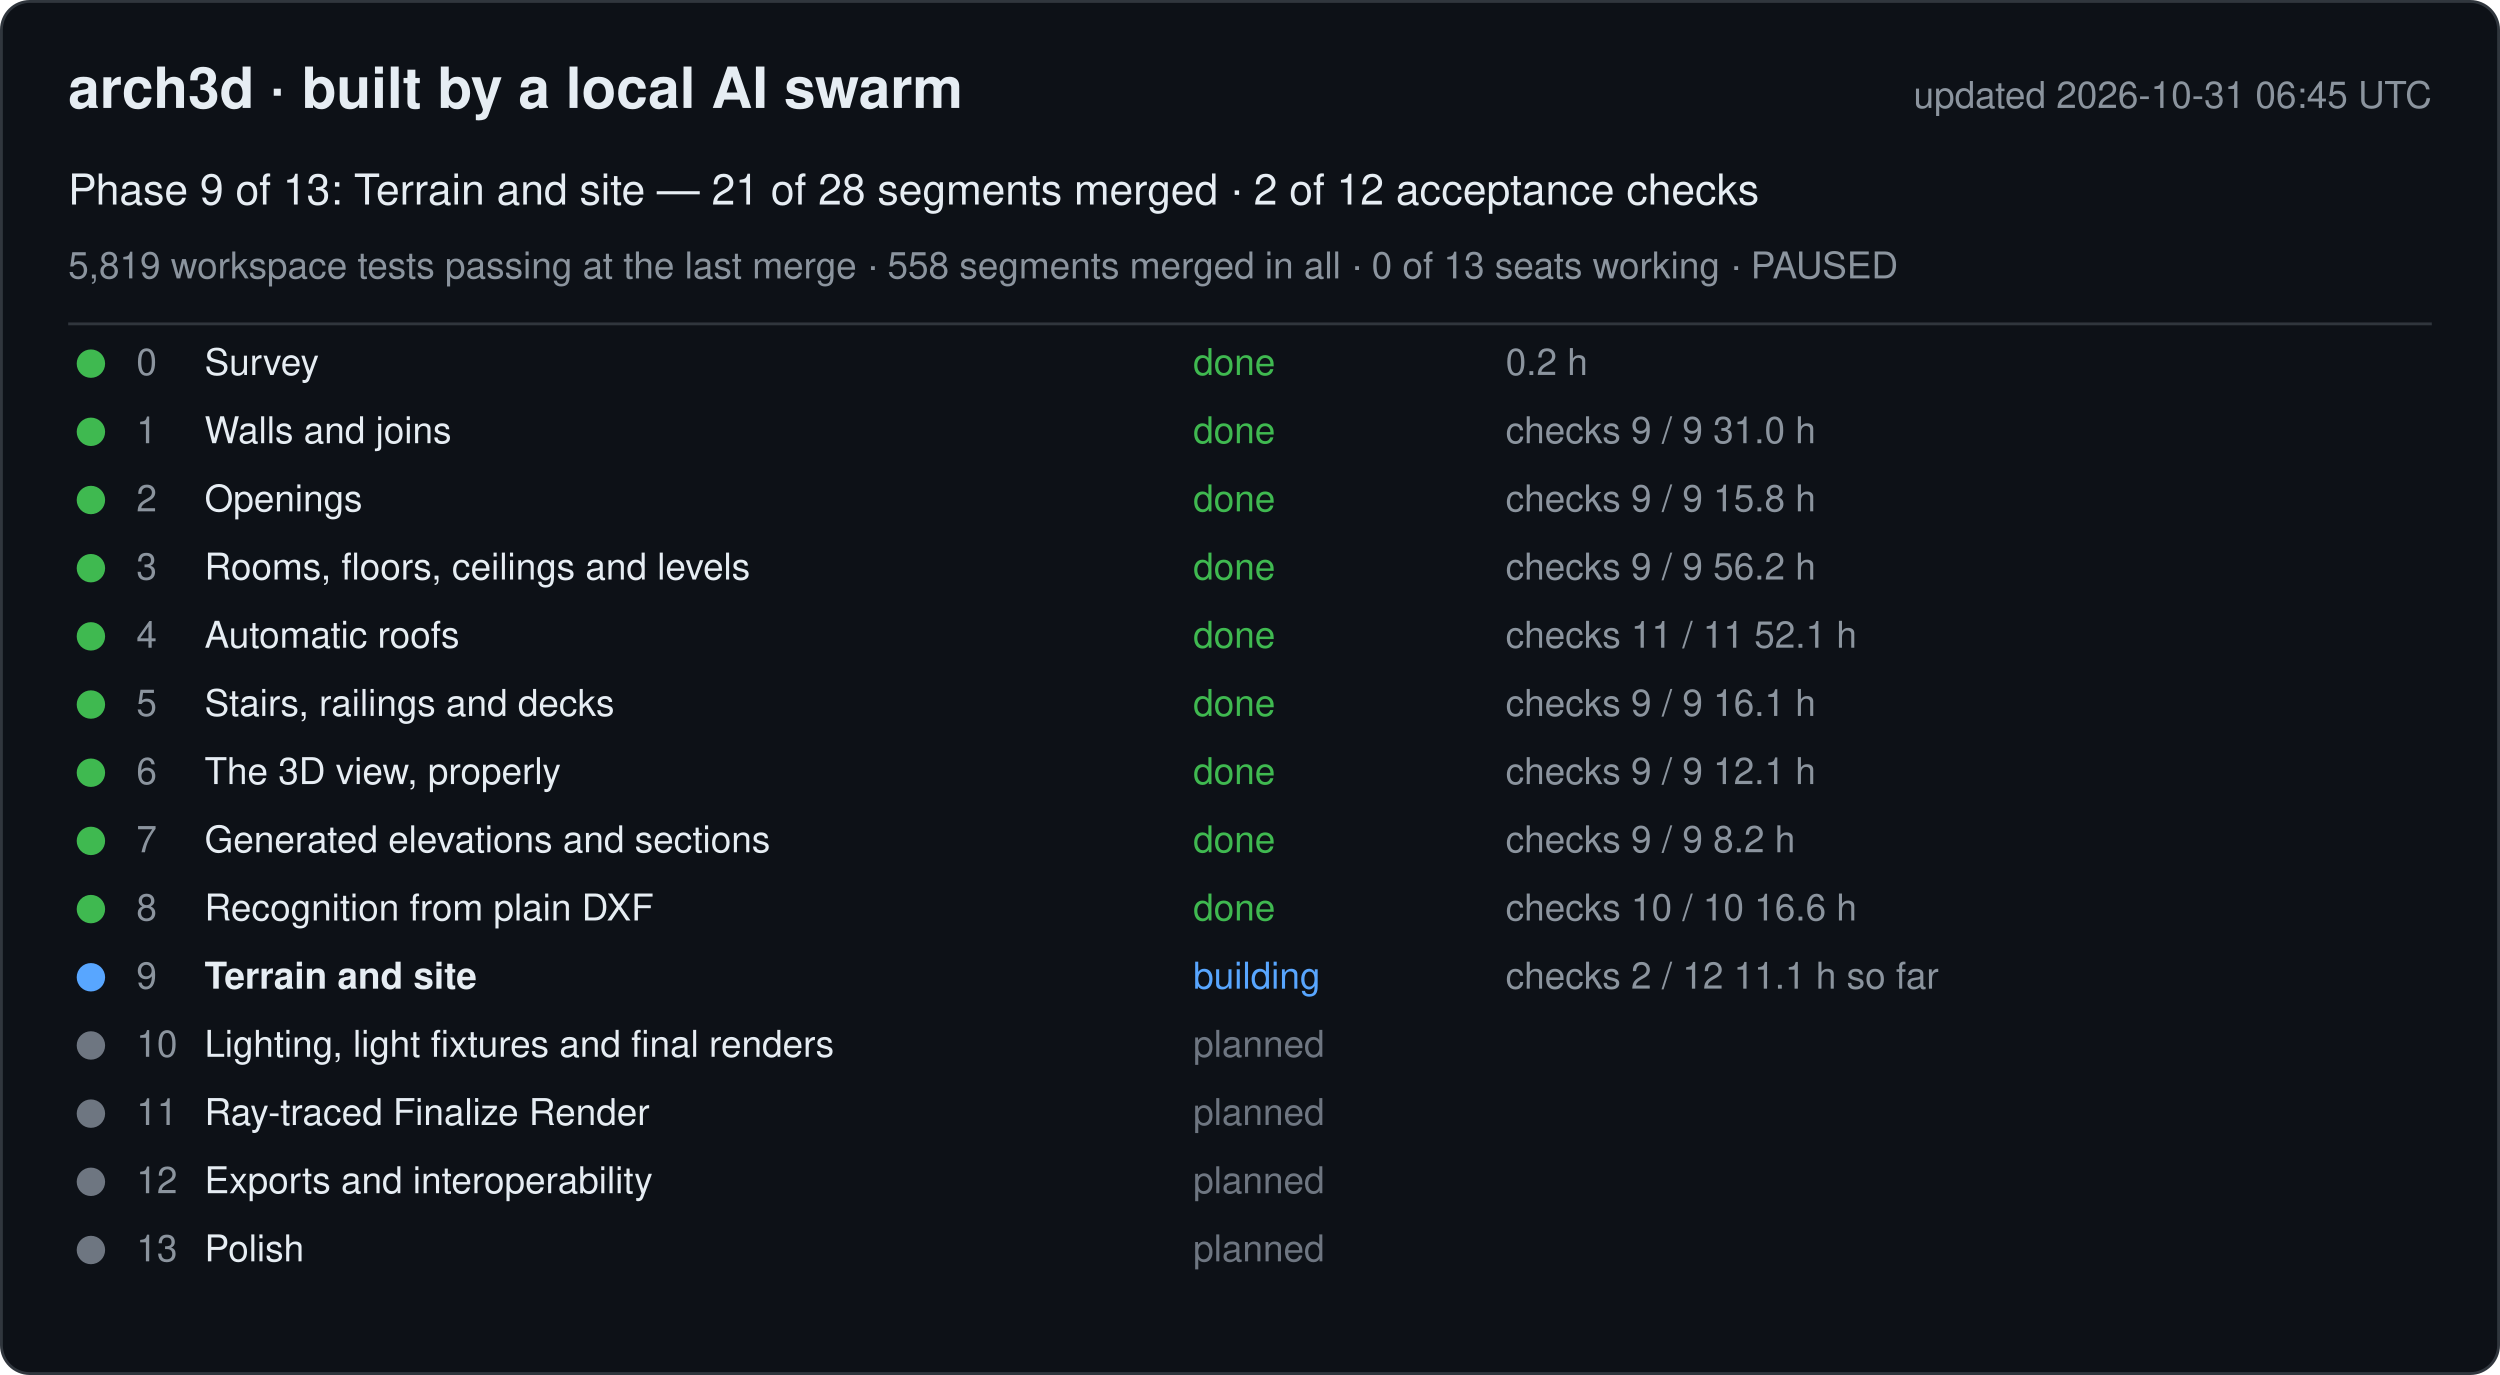
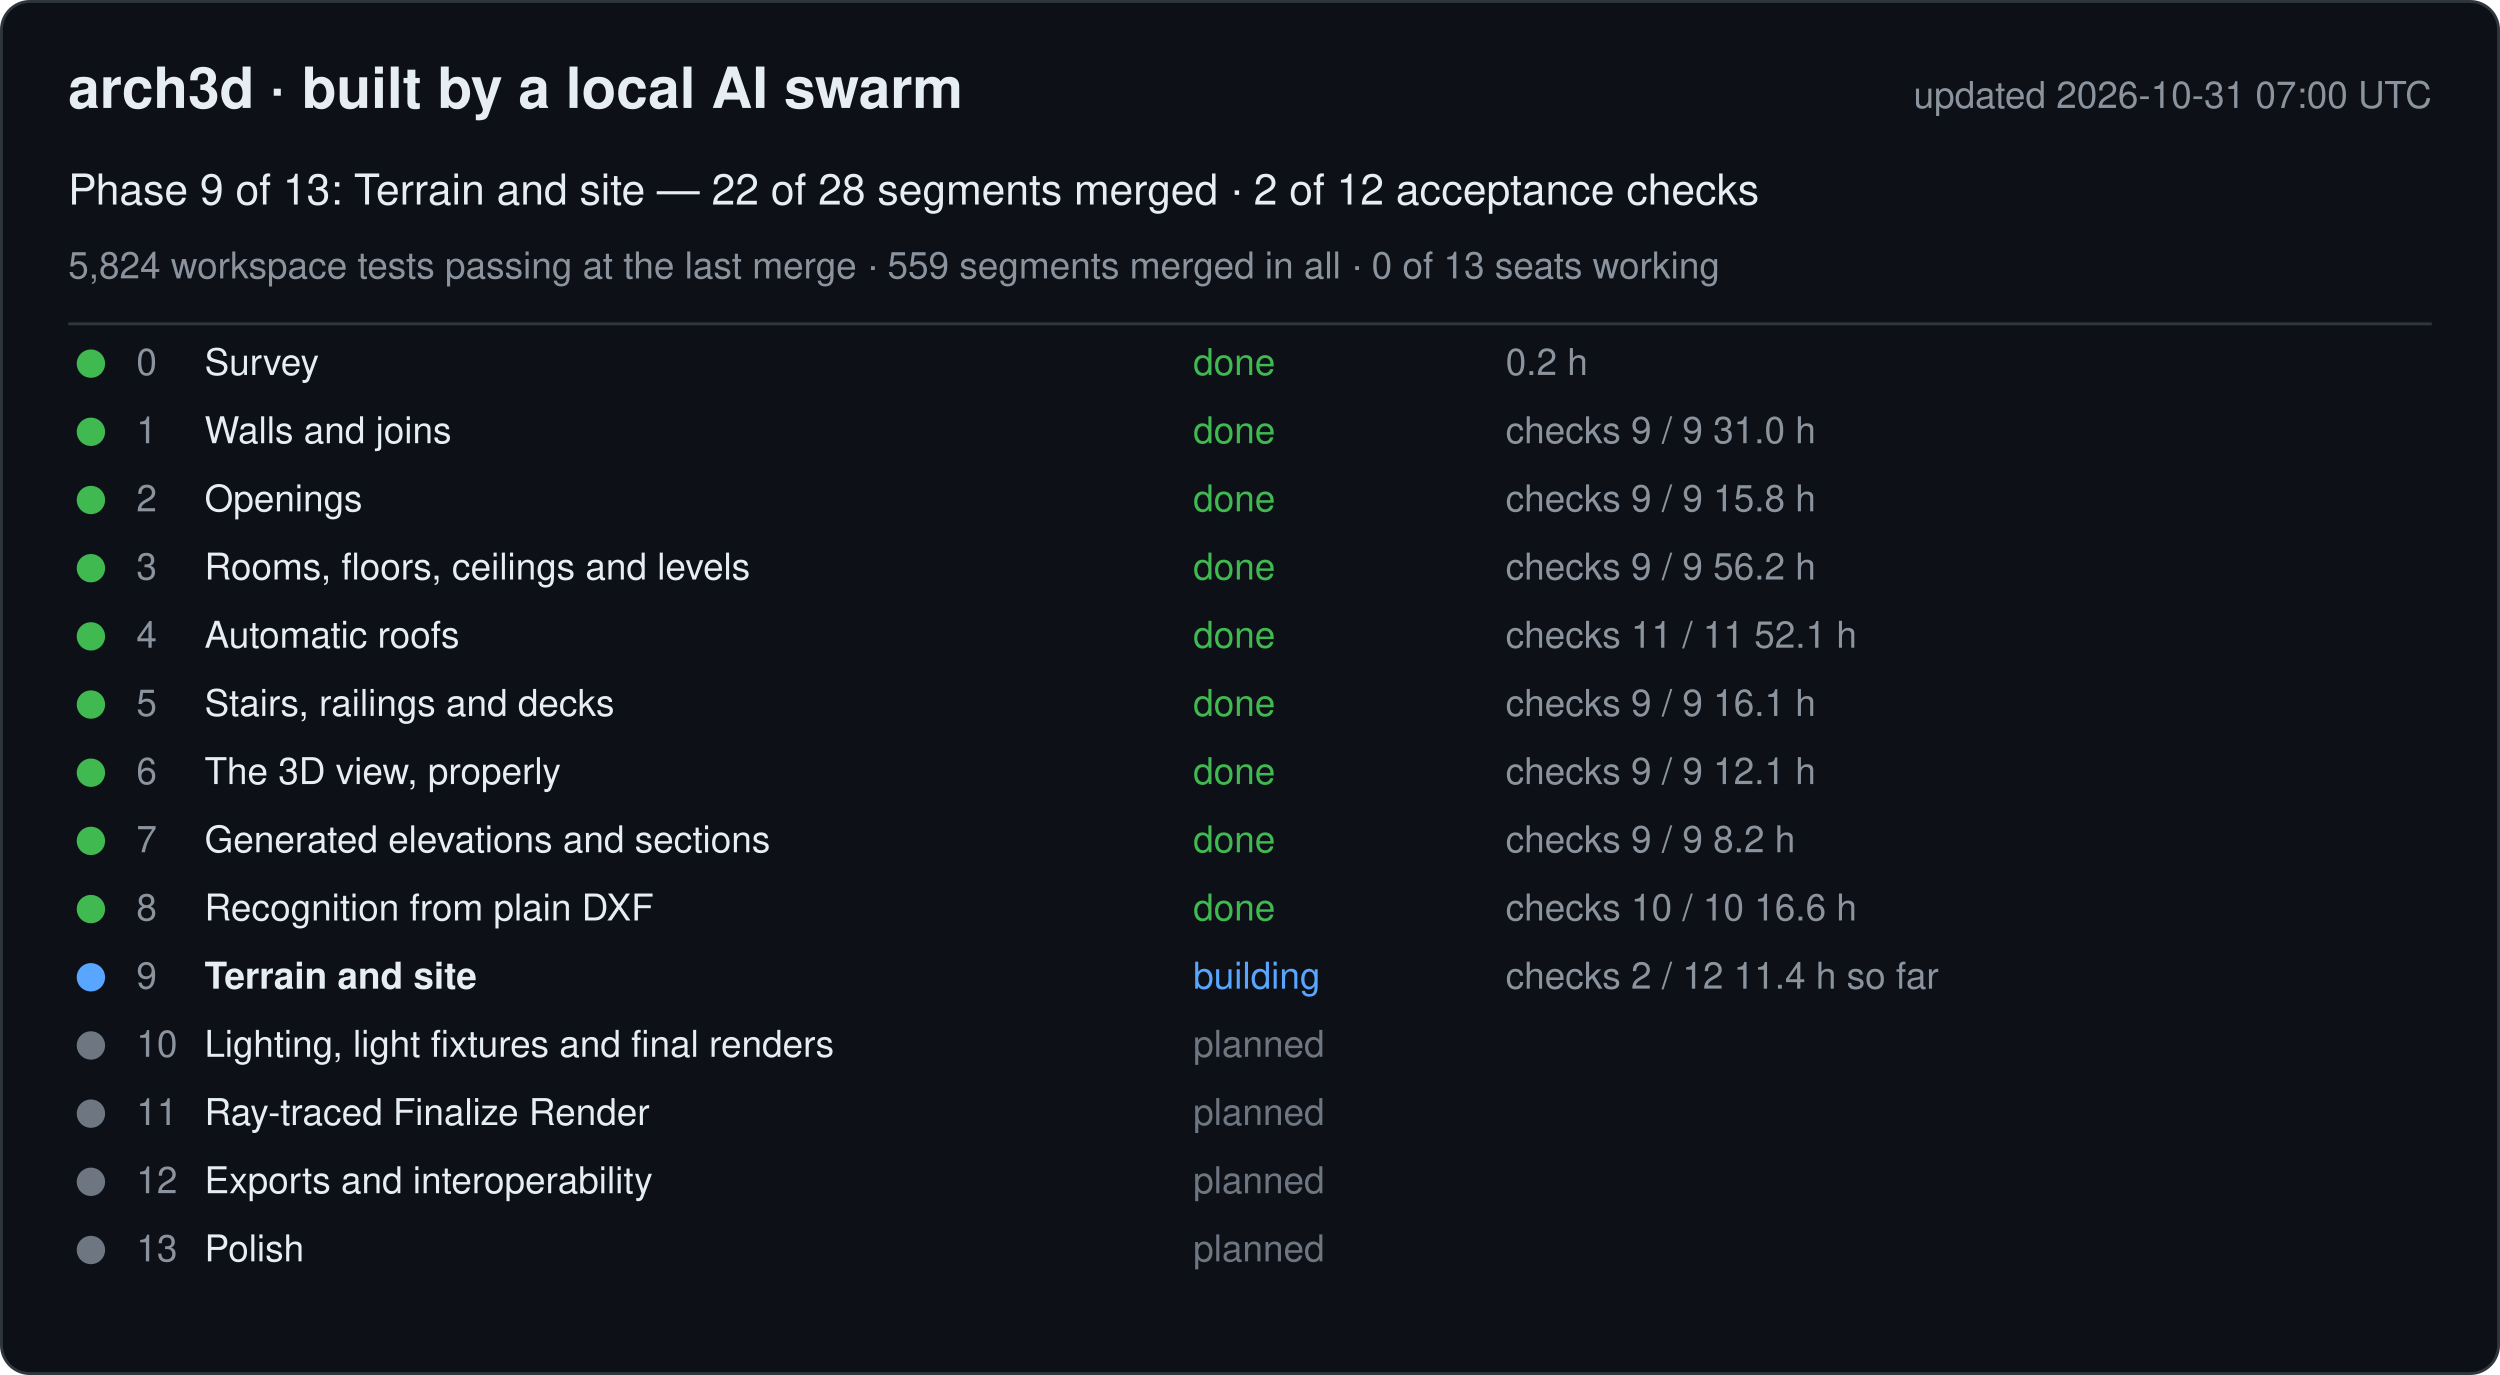
<svg xmlns="http://www.w3.org/2000/svg" width="880" height="484" viewBox="0 0 880 484" font-family="-apple-system, Segoe UI, Helvetica, Arial, sans-serif">
  <rect x="0.5" y="0.5" width="879" height="483" rx="10" fill="#0d1117" stroke="#30363d" />
  <text x="24" y="38" font-size="20" font-weight="600" fill="#e6edf3">arch3d · built by a local AI swarm</text>
-   <text x="856" y="38" font-size="13" fill="#8b949e" text-anchor="end">updated 2026-10-31 06:45 UTC</text>
-   <text x="24" y="72" font-size="15" fill="#e6edf3">Phase 9 of 13: Terrain and site — 21 of 28 segments merged · 2 of 12 acceptance checks</text>
-   <text x="24" y="98" font-size="13" fill="#8b949e">5,819 workspace tests passing at the last merge · 558 segments merged in all · 0 of 13 seats working · PAUSED</text>
+   <text x="856" y="38" font-size="13" fill="#8b949e" text-anchor="end">updated 2026-10-31 07:00 UTC</text>
+   <text x="24" y="72" font-size="15" fill="#e6edf3">Phase 9 of 13: Terrain and site — 22 of 28 segments merged · 2 of 12 acceptance checks</text>
+   <text x="24" y="98" font-size="13" fill="#8b949e">5,824 workspace tests passing at the last merge · 559 segments merged in all · 0 of 13 seats working</text>
  <line x1="24" y1="114" x2="856" y2="114" stroke="#30363d" />
  <g data-phase="0">
    <circle cx="32" cy="128" r="5" fill="#3fb950" />
    <text x="48" y="132" font-size="13" fill="#8b949e">0</text>
    <text x="72" y="132" font-size="13" fill="#e6edf3">Survey</text>
    <text x="420" y="132" font-size="13" fill="#3fb950">done</text>
    <text x="530" y="132" font-size="13" fill="#8b949e">0.2 h</text>
  </g>
  <g data-phase="1">
    <circle cx="32" cy="152" r="5" fill="#3fb950" />
    <text x="48" y="156" font-size="13" fill="#8b949e">1</text>
    <text x="72" y="156" font-size="13" fill="#e6edf3">Walls and joins</text>
    <text x="420" y="156" font-size="13" fill="#3fb950">done</text>
    <text x="530" y="156" font-size="13" fill="#8b949e">checks 9 / 9   31.0 h</text>
  </g>
  <g data-phase="2">
    <circle cx="32" cy="176" r="5" fill="#3fb950" />
    <text x="48" y="180" font-size="13" fill="#8b949e">2</text>
    <text x="72" y="180" font-size="13" fill="#e6edf3">Openings</text>
    <text x="420" y="180" font-size="13" fill="#3fb950">done</text>
    <text x="530" y="180" font-size="13" fill="#8b949e">checks 9 / 9   15.8 h</text>
  </g>
  <g data-phase="3">
    <circle cx="32" cy="200" r="5" fill="#3fb950" />
    <text x="48" y="204" font-size="13" fill="#8b949e">3</text>
    <text x="72" y="204" font-size="13" fill="#e6edf3">Rooms, floors, ceilings and levels</text>
    <text x="420" y="204" font-size="13" fill="#3fb950">done</text>
    <text x="530" y="204" font-size="13" fill="#8b949e">checks 9 / 9   56.2 h</text>
  </g>
  <g data-phase="4">
    <circle cx="32" cy="224" r="5" fill="#3fb950" />
    <text x="48" y="228" font-size="13" fill="#8b949e">4</text>
    <text x="72" y="228" font-size="13" fill="#e6edf3">Automatic roofs</text>
    <text x="420" y="228" font-size="13" fill="#3fb950">done</text>
    <text x="530" y="228" font-size="13" fill="#8b949e">checks 11 / 11   52.1 h</text>
  </g>
  <g data-phase="5">
    <circle cx="32" cy="248" r="5" fill="#3fb950" />
    <text x="48" y="252" font-size="13" fill="#8b949e">5</text>
    <text x="72" y="252" font-size="13" fill="#e6edf3">Stairs, railings and decks</text>
    <text x="420" y="252" font-size="13" fill="#3fb950">done</text>
    <text x="530" y="252" font-size="13" fill="#8b949e">checks 9 / 9   16.1 h</text>
  </g>
  <g data-phase="6">
    <circle cx="32" cy="272" r="5" fill="#3fb950" />
    <text x="48" y="276" font-size="13" fill="#8b949e">6</text>
    <text x="72" y="276" font-size="13" fill="#e6edf3">The 3D view, properly</text>
    <text x="420" y="276" font-size="13" fill="#3fb950">done</text>
    <text x="530" y="276" font-size="13" fill="#8b949e">checks 9 / 9   12.1 h</text>
  </g>
  <g data-phase="7">
    <circle cx="32" cy="296" r="5" fill="#3fb950" />
    <text x="48" y="300" font-size="13" fill="#8b949e">7</text>
    <text x="72" y="300" font-size="13" fill="#e6edf3">Generated elevations and sections</text>
    <text x="420" y="300" font-size="13" fill="#3fb950">done</text>
    <text x="530" y="300" font-size="13" fill="#8b949e">checks 9 / 9   8.2 h</text>
  </g>
  <g data-phase="8">
    <circle cx="32" cy="320" r="5" fill="#3fb950" />
    <text x="48" y="324" font-size="13" fill="#8b949e">8</text>
    <text x="72" y="324" font-size="13" fill="#e6edf3">Recognition from plain DXF</text>
    <text x="420" y="324" font-size="13" fill="#3fb950">done</text>
    <text x="530" y="324" font-size="13" fill="#8b949e">checks 10 / 10   16.6 h</text>
  </g>
  <g data-phase="9">
    <circle cx="32" cy="344" r="5" fill="#58a6ff" />
    <text x="48" y="348" font-size="13" fill="#8b949e">9</text>
    <text x="72" y="348" font-size="13" fill="#e6edf3" font-weight="600">Terrain and site</text>
    <text x="420" y="348" font-size="13" fill="#58a6ff">building</text>
-     <text x="530" y="348" font-size="13" fill="#8b949e">checks 2 / 12   11.1 h so far</text>
+     <text x="530" y="348" font-size="13" fill="#8b949e">checks 2 / 12   11.4 h so far</text>
  </g>
  <g data-phase="10">
    <circle cx="32" cy="368" r="5" fill="#6e7681" />
    <text x="48" y="372" font-size="13" fill="#8b949e">10</text>
    <text x="72" y="372" font-size="13" fill="#e6edf3">Lighting, light fixtures and final renders</text>
    <text x="420" y="372" font-size="13" fill="#6e7681">planned</text>
    <text x="530" y="372" font-size="13" fill="#8b949e" />
  </g>
  <g data-phase="11">
    <circle cx="32" cy="392" r="5" fill="#6e7681" />
    <text x="48" y="396" font-size="13" fill="#8b949e">11</text>
    <text x="72" y="396" font-size="13" fill="#e6edf3">Ray-traced Finalize Render</text>
    <text x="420" y="396" font-size="13" fill="#6e7681">planned</text>
    <text x="530" y="396" font-size="13" fill="#8b949e" />
  </g>
  <g data-phase="12">
    <circle cx="32" cy="416" r="5" fill="#6e7681" />
    <text x="48" y="420" font-size="13" fill="#8b949e">12</text>
    <text x="72" y="420" font-size="13" fill="#e6edf3">Exports and interoperability</text>
    <text x="420" y="420" font-size="13" fill="#6e7681">planned</text>
    <text x="530" y="420" font-size="13" fill="#8b949e" />
  </g>
  <g data-phase="13">
    <circle cx="32" cy="440" r="5" fill="#6e7681" />
    <text x="48" y="444" font-size="13" fill="#8b949e">13</text>
    <text x="72" y="444" font-size="13" fill="#e6edf3">Polish</text>
    <text x="420" y="444" font-size="13" fill="#6e7681">planned</text>
    <text x="530" y="444" font-size="13" fill="#8b949e" />
  </g>
</svg>
